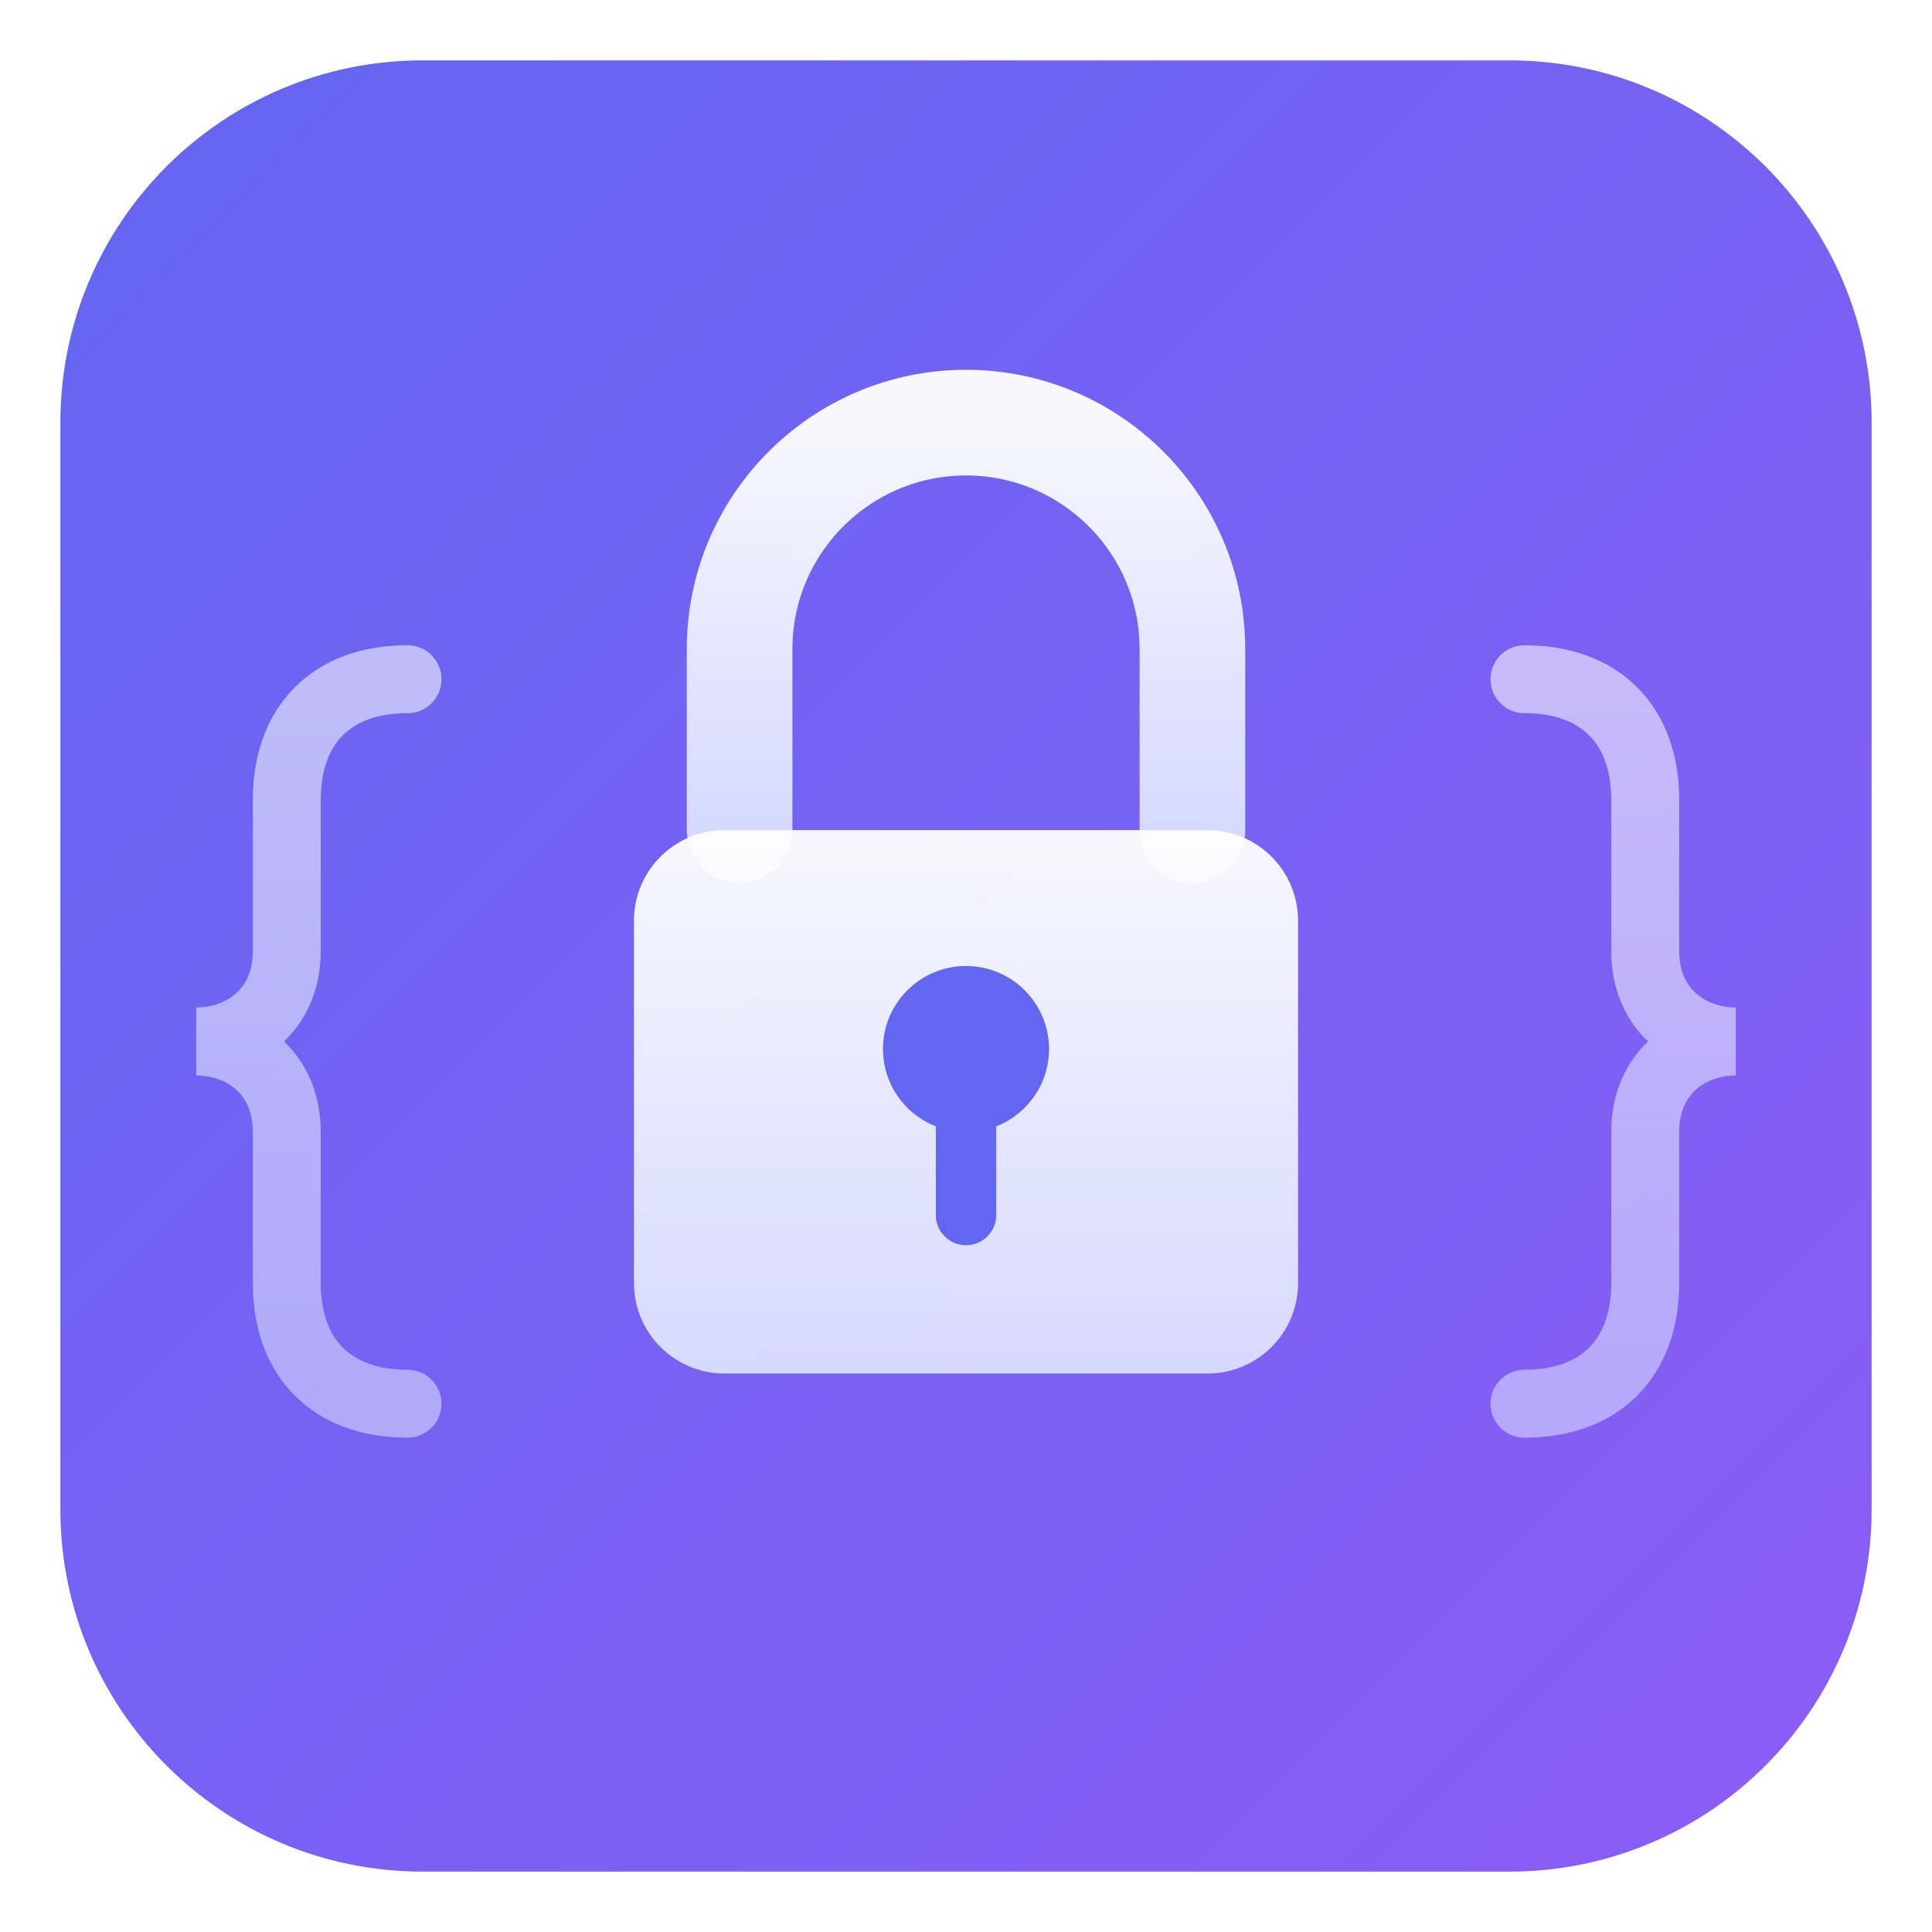
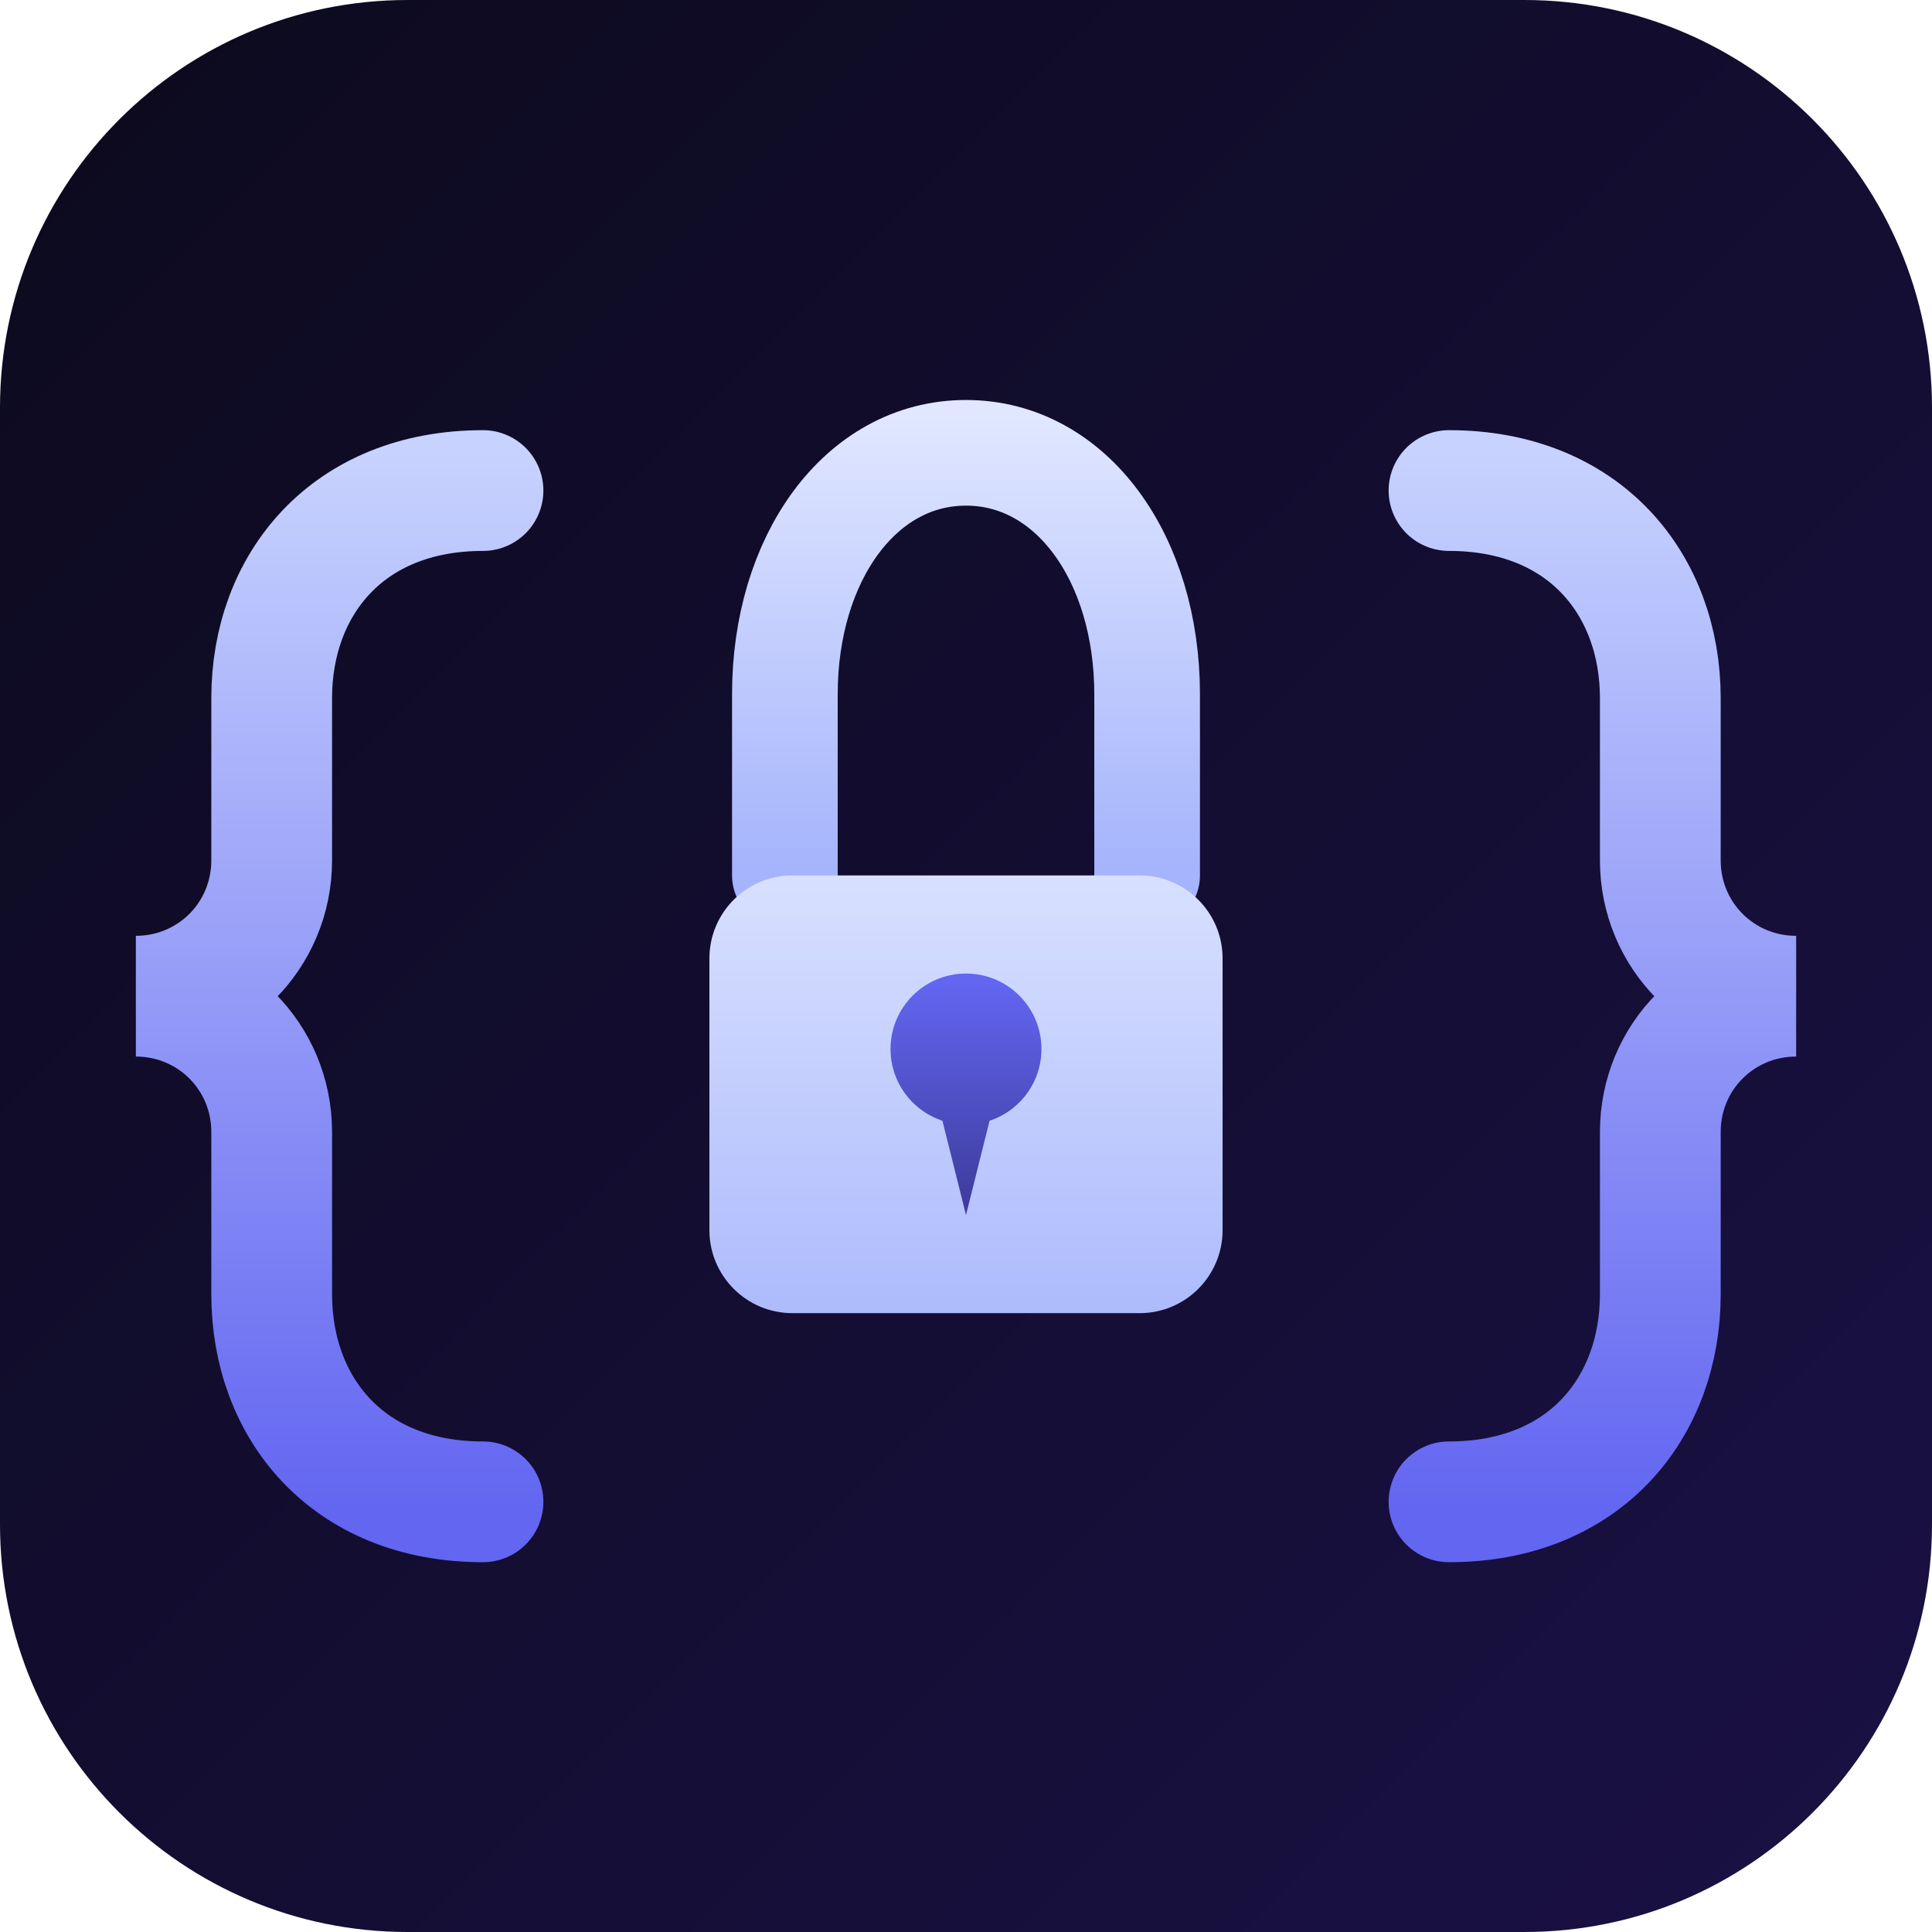
<svg xmlns="http://www.w3.org/2000/svg" viewBox="0 0 512 512" fill="none">
  <defs>
-     <linearGradient id="bg" x1="0%" y1="0%" x2="100%" y2="100%">
-       <stop offset="0%" style="stop-color:#6366f1" />
-       <stop offset="100%" style="stop-color:#8b5cf6" />
+     <linearGradient id="bg" x1="0" y1="0" x2="512" y2="512" gradientUnits="userSpaceOnUse">
+       <stop offset="0%" stop-color="#0c0a1d" />
+       <stop offset="100%" stop-color="#1a1145" />
    </linearGradient>
-     <linearGradient id="lock" x1="0%" y1="0%" x2="0%" y2="100%">
-       <stop offset="0%" style="stop-color:#ffffff;stop-opacity:0.95" />
-       <stop offset="100%" style="stop-color:#e0e7ff;stop-opacity:0.9" />
+     <linearGradient id="brace" x1="0" y1="120" x2="0" y2="400" gradientUnits="userSpaceOnUse">
+       <stop offset="0%" stop-color="#c7d2fe" />
+       <stop offset="100%" stop-color="#6366f1" />
+     </linearGradient>
+     <linearGradient id="lockbody" x1="0" y1="210" x2="0" y2="370" gradientUnits="userSpaceOnUse">
+       <stop offset="0%" stop-color="#e0e7ff" />
+       <stop offset="100%" stop-color="#a5b4fc" />
+     </linearGradient>
+     <linearGradient id="shackle" x1="0" y1="110" x2="0" y2="230" gradientUnits="userSpaceOnUse">
+       <stop offset="0%" stop-color="#e0e7ff" />
+       <stop offset="100%" stop-color="#a5b4fc" />
+     </linearGradient>
+     <linearGradient id="keyhole-grad" x1="256" y1="260" x2="256" y2="340" gradientUnits="userSpaceOnUse">
+       <stop offset="0%" stop-color="#6366f1" />
+       <stop offset="100%" stop-color="#312e81" />
    </linearGradient>
  </defs>
-   <rect x="16" y="16" width="480" height="480" rx="96" fill="url(#bg)" />
-   <path d="M196 220V172c0-33.1 26.9-60 60-60s60 26.9 60 60v48" stroke="url(#lock)" stroke-width="28" stroke-linecap="round" fill="none" />
-   <rect x="168" y="220" width="176" height="144" rx="24" fill="url(#lock)" />
-   <circle cx="256" cy="278" r="22" fill="#6366f1" />
-   <rect x="248" y="290" width="16" height="40" rx="8" fill="#6366f1" />
-   <path d="M108 180c-20 0-32 12-32 32v40c0 16-12 24-24 24 12 0 24 8 24 24v40c0 20 12 32 32 32" stroke="url(#lock)" stroke-width="18" stroke-linecap="round" fill="none" opacity="0.6" />
-   <path d="M404 180c20 0 32 12 32 32v40c0 16 12 24 24 24-12 0-24 8-24 24v40c0 20-12 32-32 32" stroke="url(#lock)" stroke-width="18" stroke-linecap="round" fill="none" opacity="0.6" />
+   <rect width="512" height="512" rx="108" fill="url(#bg)" />
+   <path d="     M128 130     C92 130, 72 155, 72 185     L72 228     C72 248, 56 264, 36 264     C56 264, 72 280, 72 300     L72 343     C72 373, 92 398, 128 398   " stroke="url(#brace)" stroke-width="32" stroke-linecap="round" fill="none" />
+   <path d="     M384 130     C420 130, 440 155, 440 185     L440 228     C440 248, 456 264, 476 264     C456 264, 440 280, 440 300     L440 343     C440 373, 420 398, 384 398   " stroke="url(#brace)" stroke-width="32" stroke-linecap="round" fill="none" />
+   <path d="M208 232 V184 C208 148, 228 120, 256 120 C284 120, 304 148, 304 184 V232" stroke="url(#shackle)" stroke-width="28" stroke-linecap="round" fill="none" />
+   <rect x="188" y="232" width="136" height="116" rx="22" fill="url(#lockbody)" />
+   <circle cx="256" cy="278" r="20" fill="url(#keyhole-grad)" />
+   <path d="M248 290 L256 322 L264 290 Z" fill="url(#keyhole-grad)" />
</svg>
